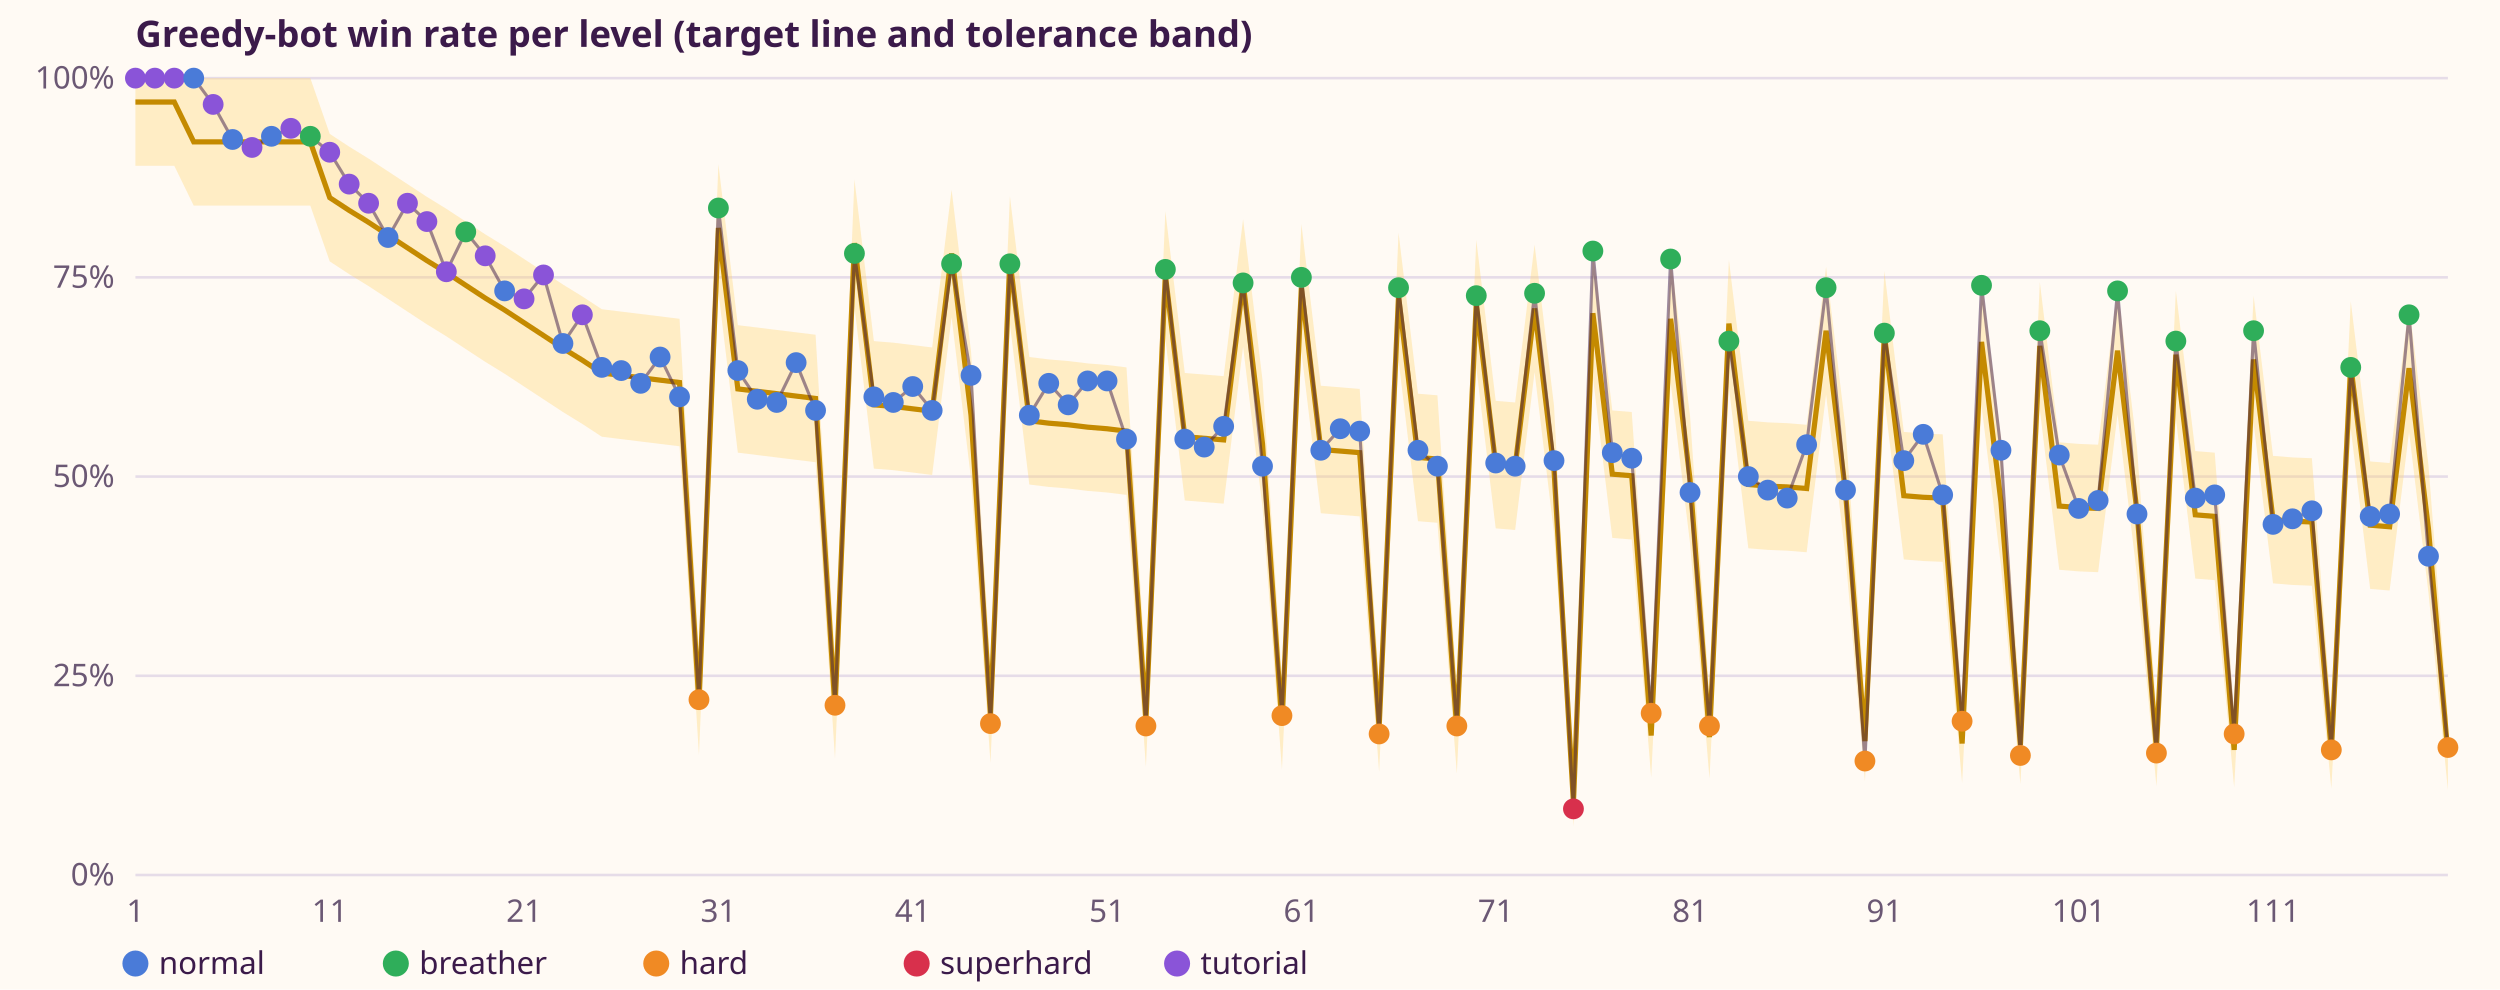
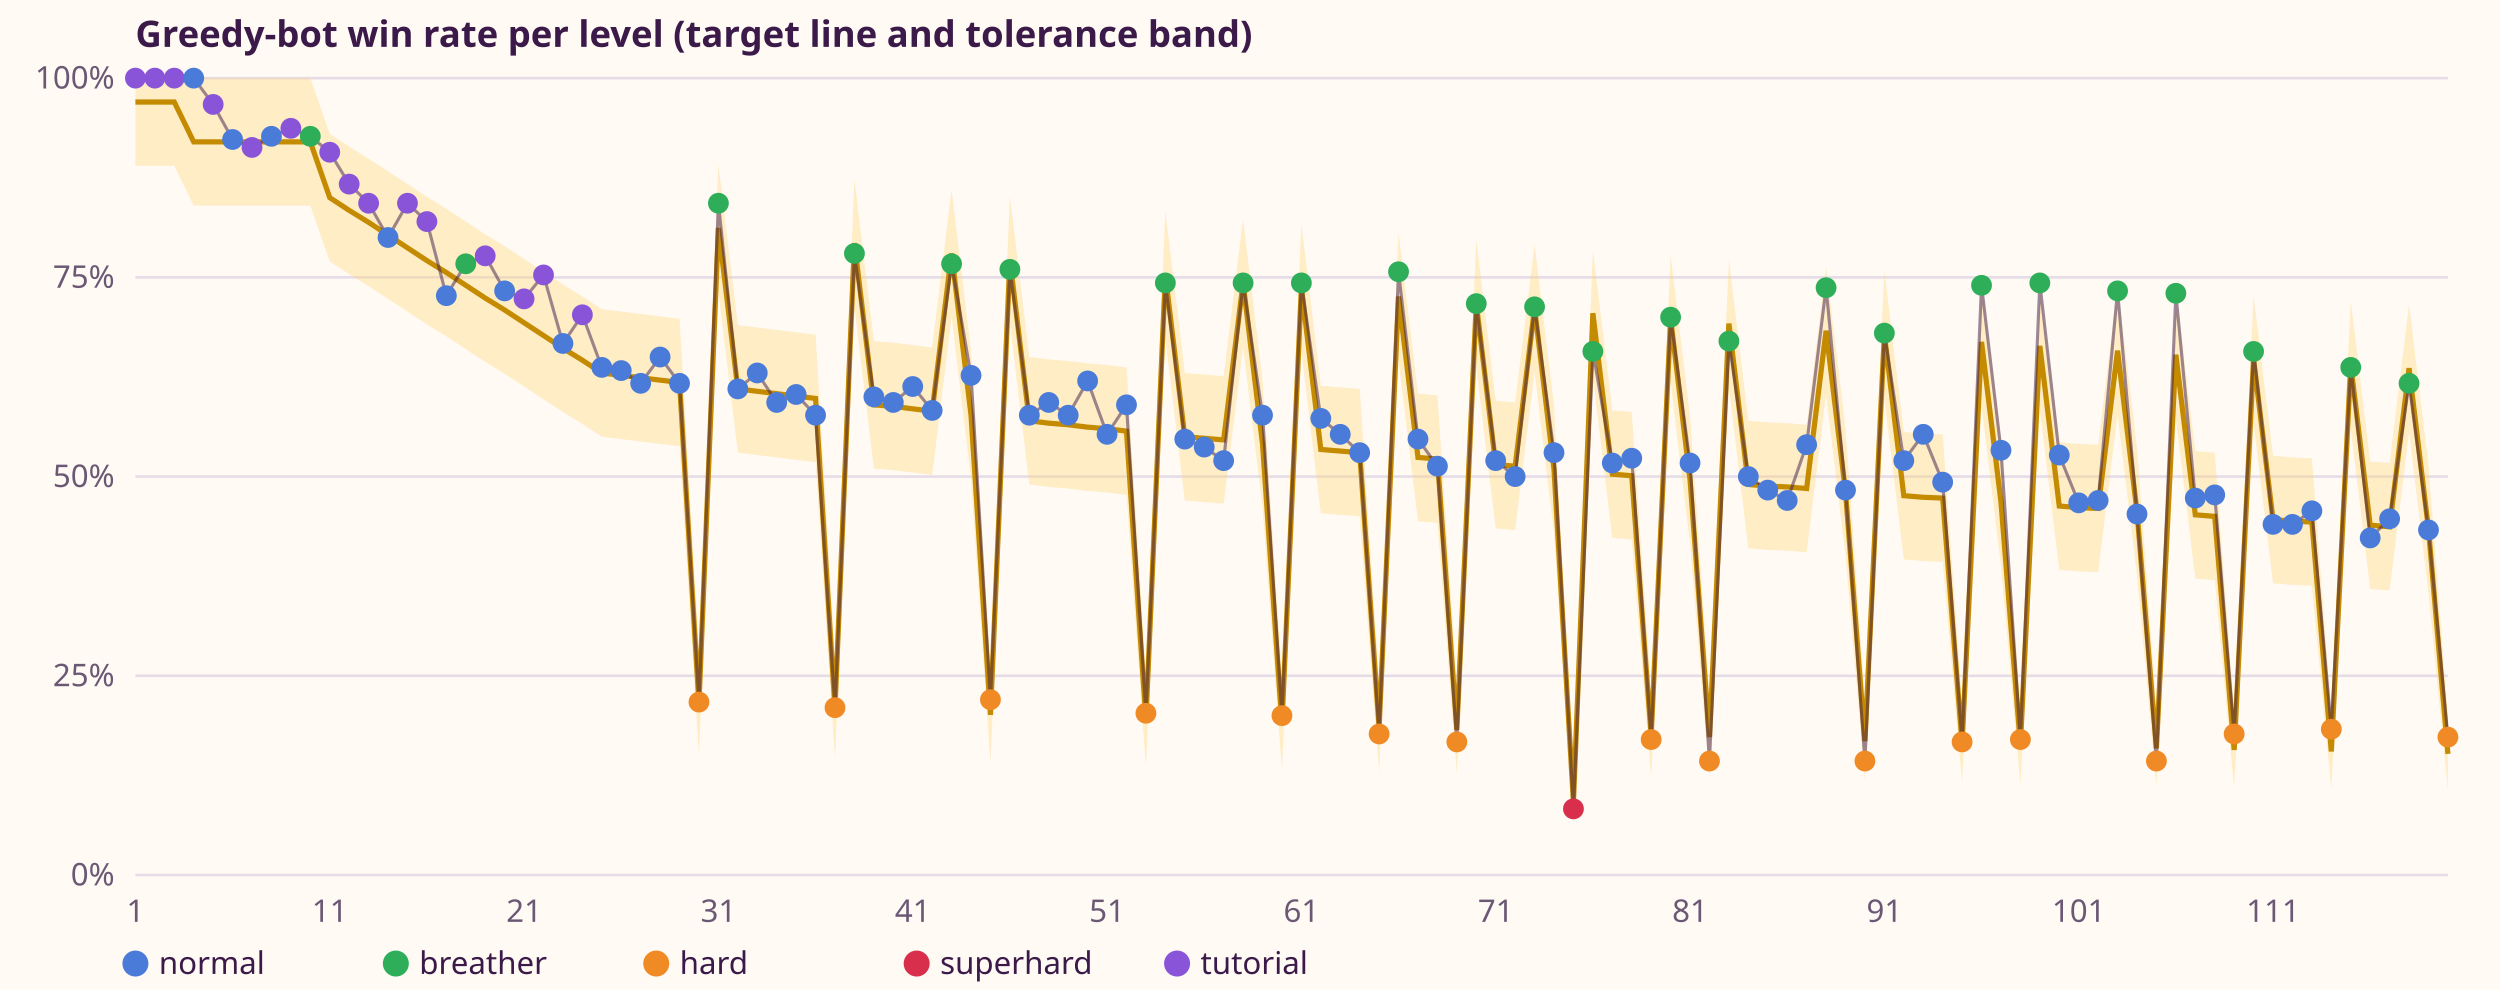
<svg xmlns="http://www.w3.org/2000/svg" width="960" height="380" viewBox="0 0 960 380" font-family="sans-serif" font-size="12">
  <rect width="960" height="380" fill="#fffaf4" />
  <text x="52" y="18" font-size="14" font-weight="bold" fill="#3b1a4a">Greedy-bot win rate per level (target line and tolerance band)</text>
  <line x1="52" x2="940" y1="336" y2="336" stroke="#e6dce8" />
  <text x="44" y="340" text-anchor="end" fill="#6b5874">0%</text>
  <line x1="52" x2="940" y1="259.5" y2="259.5" stroke="#e6dce8" />
  <text x="44" y="263.5" text-anchor="end" fill="#6b5874">25%</text>
  <line x1="52" x2="940" y1="183" y2="183" stroke="#e6dce8" />
  <text x="44" y="187" text-anchor="end" fill="#6b5874">50%</text>
  <line x1="52" x2="940" y1="106.5" y2="106.5" stroke="#e6dce8" />
  <text x="44" y="110.5" text-anchor="end" fill="#6b5874">75%</text>
  <line x1="52" x2="940" y1="30" y2="30" stroke="#e6dce8" />
  <text x="44" y="34" text-anchor="end" fill="#6b5874">100%</text>
  <polygon points="52,30 59.462,30 66.924,30 74.387,30 81.849,30 89.311,30 96.773,30 104.235,30 111.697,30 119.16,30 126.622,51.42 134.084,56.316 141.546,60.906 149.008,65.802 156.471,70.698 163.933,75.594 171.395,80.184 178.857,85.08 186.319,89.976 193.782,94.566 201.244,99.462 208.706,104.358 216.168,109.254 223.63,113.844 231.092,118.74 238.555,119.658 246.017,120.576 253.479,121.494 260.941,122.412 268.403,250.473 275.866,63.048 283.328,124.86 290.79,125.778 298.252,126.696 305.714,127.614 313.176,128.532 320.639,252.86 328.101,68.862 335.563,130.98 343.025,131.592 350.487,132.51 357.95,133.428 365.412,72.84 372.874,134.958 380.336,256.042 387.798,75.288 395.261,137.1 402.723,138.018 410.185,138.63 417.647,139.548 425.109,140.16 432.571,141.078 440.034,258.827 447.496,81.102 454.958,143.22 462.42,143.832 469.882,144.444 477.345,84.162 484.807,145.974 492.269,260.816 499.731,85.998 507.193,148.116 514.655,148.728 522.118,149.34 529.58,262.407 537.042,89.364 544.504,151.176 551.966,151.788 559.429,263.6 566.891,92.118 574.353,153.93 581.815,154.542 589.277,93.954 596.739,155.766 604.202,298.974 611.664,95.79 619.126,157.602 626.588,158.214 634.05,266.385 641.513,97.932 648.975,159.744 656.437,267.181 663.899,99.768 671.361,161.58 678.824,162.192 686.286,162.498 693.748,163.11 701.21,102.522 708.672,164.334 716.134,269.17 723.597,104.052 731.059,165.864 738.521,166.476 745.983,166.782 753.445,270.363 760.908,106.806 768.37,168.312 775.832,271.159 783.294,108.336 790.756,169.842 798.218,170.454 805.681,170.76 813.143,110.172 820.605,171.984 828.067,272.75 835.529,111.702 842.992,173.208 850.454,173.82 857.916,273.545 865.378,113.538 872.84,175.044 880.303,175.656 887.765,175.962 895.227,274.341 902.689,115.68 910.151,177.186 917.613,177.798 925.076,116.904 932.538,178.716 940,275.534 940,303.442 932.538,227.676 925.076,165.864 917.613,226.758 910.151,226.146 902.689,164.64 895.227,302.799 887.765,224.922 880.303,224.616 872.84,224.004 865.378,162.498 857.916,302.371 850.454,222.78 842.992,222.168 835.529,160.662 828.067,301.942 820.605,220.944 813.143,159.132 805.681,219.72 798.218,219.414 790.756,218.802 783.294,157.296 775.832,301.085 768.37,217.272 760.908,155.766 753.445,300.657 745.983,215.742 738.521,215.436 731.059,214.824 723.597,153.012 716.134,300.014 708.672,213.294 701.21,151.482 693.748,212.07 686.286,211.458 678.824,211.152 671.361,210.54 663.899,148.728 656.437,298.943 648.975,208.704 641.513,146.892 634.05,298.515 626.588,207.174 619.126,206.562 611.664,144.75 604.202,317.334 596.739,204.726 589.277,142.914 581.815,203.502 574.353,202.89 566.891,141.078 559.429,297.016 551.966,200.748 544.504,200.136 537.042,138.324 529.58,296.373 522.118,198.3 514.655,197.688 507.193,197.076 499.731,134.958 492.269,295.516 484.807,194.934 477.345,133.122 469.882,193.404 462.42,192.792 454.958,192.18 447.496,130.062 440.034,294.445 432.571,190.038 425.109,189.12 417.647,188.508 410.185,187.59 402.723,186.978 395.261,186.06 387.798,124.248 380.336,292.946 372.874,183.918 365.412,121.8 357.95,182.388 350.487,181.47 343.025,180.552 335.563,179.94 328.101,117.822 320.639,291.232 313.176,177.492 305.714,176.574 298.252,175.656 290.79,174.738 283.328,173.82 275.866,112.008 268.403,289.947 260.941,171.372 253.479,170.454 246.017,169.536 238.555,168.618 231.092,167.7 223.63,162.804 216.168,158.214 208.706,153.318 201.244,148.422 193.782,143.526 186.319,138.936 178.857,134.04 171.395,129.144 163.933,124.554 156.471,119.658 149.008,114.762 141.546,109.866 134.084,105.276 126.622,100.38 119.16,78.96 111.697,78.96 104.235,78.96 96.773,78.96 89.311,78.96 81.849,78.96 74.387,78.96 66.924,63.66 59.462,63.66 52,63.66" fill="#ffd36e" opacity="0.35" />
  <polyline points="52,39.18 59.462,39.18 66.924,39.18 74.387,54.48 81.849,54.48 89.311,54.48 96.773,54.48 104.235,54.48 111.697,54.48 119.16,54.48 126.622,75.9 134.084,80.796 141.546,85.386 149.008,90.282 156.471,95.178 163.933,100.074 171.395,104.664 178.857,109.56 186.319,114.456 193.782,119.046 201.244,123.942 208.706,128.838 216.168,133.734 223.63,138.324 231.092,143.22 238.555,144.138 246.017,145.056 253.479,145.974 260.941,146.892 268.403,270.21 275.866,87.528 283.328,149.34 290.79,150.258 298.252,151.176 305.714,152.094 313.176,153.012 320.639,272.046 328.101,93.342 335.563,155.46 343.025,156.072 350.487,156.99 357.95,157.908 365.412,97.32 372.874,159.438 380.336,274.494 387.798,99.768 395.261,161.58 402.723,162.498 410.185,163.11 417.647,164.028 425.109,164.64 432.571,165.558 440.034,276.636 447.496,105.582 454.958,167.7 462.42,168.312 469.882,168.924 477.345,108.642 484.807,170.454 492.269,278.166 499.731,110.478 507.193,172.596 514.655,173.208 522.118,173.82 529.58,279.39 537.042,113.844 544.504,175.656 551.966,176.268 559.429,280.308 566.891,116.598 574.353,178.41 581.815,179.022 589.277,118.434 596.739,180.246 604.202,308.154 611.664,120.27 619.126,182.082 626.588,182.694 634.05,282.45 641.513,122.412 648.975,184.224 656.437,283.062 663.899,124.248 671.361,186.06 678.824,186.672 686.286,186.978 693.748,187.59 701.21,127.002 708.672,188.814 716.134,284.592 723.597,128.532 731.059,190.344 738.521,190.956 745.983,191.262 753.445,285.51 760.908,131.286 768.37,192.792 775.832,286.122 783.294,132.816 790.756,194.322 798.218,194.934 805.681,195.24 813.143,134.652 820.605,196.464 828.067,287.346 835.529,136.182 842.992,197.688 850.454,198.3 857.916,287.958 865.378,138.018 872.84,199.524 880.303,200.136 887.765,200.442 895.227,288.57 902.689,140.16 910.151,201.666 917.613,202.278 925.076,141.384 932.538,203.196 940,289.488" fill="none" stroke="#c48a00" stroke-width="2" />
-   <polyline points="52,30 59.462,30 66.924,30 74.387,30 81.849,40.098 89.311,53.562 96.773,56.622 104.235,52.338 111.697,49.278 119.16,52.338 126.622,58.458 134.084,70.698 141.546,78.042 149.008,91.2 156.471,78.042 163.933,85.08 171.395,104.358 178.857,89.058 186.319,98.238 193.782,111.702 201.244,114.762 208.706,105.582 216.168,131.898 223.63,120.882 231.092,141.078 238.555,142.302 246.017,147.198 253.479,137.1 260.941,152.4 268.403,268.68 275.866,79.878 283.328,142.302 290.79,153.318 298.252,154.542 305.714,139.242 313.176,157.602 320.639,270.822 328.101,97.32 335.563,152.4 343.025,154.542 350.487,148.422 357.95,157.602 365.412,101.298 372.874,144.138 380.336,277.86 387.798,101.298 395.261,159.438 402.723,147.198 410.185,155.46 417.647,146.28 425.109,146.28 432.571,168.618 440.034,278.778 447.496,103.44 454.958,168.618 462.42,171.678 469.882,163.722 477.345,108.642 484.807,179.022 492.269,274.8 499.731,106.5 507.193,172.902 514.655,164.64 522.118,165.558 529.58,281.838 537.042,110.478 544.504,172.902 551.966,179.022 559.429,278.778 566.891,113.538 574.353,177.798 581.815,179.022 589.277,112.62 596.739,176.88 604.202,310.602 611.664,96.402 619.126,173.82 626.588,175.962 634.05,273.882 641.513,99.462 648.975,189.12 656.437,278.778 663.899,130.98 671.361,183 678.824,188.202 686.286,191.262 693.748,170.76 701.21,110.478 708.672,188.202 716.134,292.242 723.597,127.92 731.059,176.88 738.521,166.782 745.983,190.038 753.445,276.942 760.908,109.56 768.37,172.902 775.832,290.1 783.294,127.002 790.756,174.738 798.218,195.24 805.681,192.18 813.143,111.702 820.605,197.382 828.067,289.182 835.529,130.98 842.992,191.262 850.454,190.038 857.916,281.838 865.378,127.002 872.84,201.36 880.303,199.218 887.765,196.158 895.227,287.958 902.689,141.078 910.151,198.3 917.613,197.382 925.076,120.882 932.538,213.6 940,287.04" fill="none" stroke="#3b1a4a" stroke-width="1.2" opacity="0.5" />
+   <polyline points="52,30 59.462,30 66.924,30 74.387,30 81.849,40.098 89.311,53.562 96.773,56.622 104.235,52.338 111.697,49.278 119.16,52.338 126.622,58.458 134.084,70.698 141.546,78.042 149.008,91.2 156.471,78.042 163.933,85.08 171.395,113.538 178.857,101.298 186.319,98.238 193.782,111.702 201.244,114.762 208.706,105.582 216.168,131.898 223.63,120.882 231.092,141.078 238.555,142.302 246.017,147.198 253.479,137.1 260.941,147.198 268.403,269.598 275.866,78.042 283.328,149.34 290.79,143.22 298.252,154.542 305.714,151.482 313.176,159.438 320.639,271.74 328.101,97.32 335.563,152.4 343.025,154.542 350.487,148.422 357.95,157.602 365.412,101.298 372.874,144.138 380.336,268.68 387.798,103.44 395.261,159.438 402.723,154.542 410.185,159.438 417.647,146.28 425.109,166.782 432.571,155.46 440.034,273.882 447.496,108.642 454.958,168.618 462.42,171.678 469.882,176.88 477.345,108.642 484.807,159.438 492.269,274.8 499.731,108.642 507.193,160.662 514.655,166.782 522.118,173.82 529.58,281.838 537.042,104.358 544.504,168.618 551.966,179.022 559.429,284.898 566.891,116.598 574.353,176.88 581.815,183 589.277,117.822 596.739,173.82 604.202,310.602 611.664,134.958 619.126,177.798 626.588,175.962 634.05,283.98 641.513,121.8 648.975,177.798 656.437,292.242 663.899,130.98 671.361,183 678.824,188.202 686.286,192.18 693.748,170.76 701.21,110.478 708.672,188.202 716.134,292.242 723.597,127.92 731.059,176.88 738.521,166.782 745.983,185.142 753.445,284.898 760.908,109.56 768.37,172.902 775.832,283.98 783.294,108.642 790.756,174.738 798.218,193.098 805.681,192.18 813.143,111.702 820.605,197.382 828.067,292.242 835.529,112.62 842.992,191.262 850.454,190.038 857.916,281.838 865.378,134.958 872.84,201.36 880.303,201.36 887.765,196.158 895.227,280.002 902.689,141.078 910.151,206.562 917.613,199.218 925.076,147.198 932.538,203.502 940,283.062" fill="none" stroke="#3b1a4a" stroke-width="1.2" opacity="0.5" />
  <circle cx="52" cy="30" r="4" fill="#8a54d8" />
  <circle cx="59.462" cy="30" r="4" fill="#8a54d8" />
  <circle cx="66.924" cy="30" r="4" fill="#8a54d8" />
  <circle cx="74.387" cy="30" r="4" fill="#4a7bd8" />
  <circle cx="81.849" cy="40.098" r="4" fill="#8a54d8" />
  <circle cx="89.311" cy="53.562" r="4" fill="#4a7bd8" />
  <circle cx="96.773" cy="56.622" r="4" fill="#8a54d8" />
  <circle cx="104.235" cy="52.338" r="4" fill="#4a7bd8" />
  <circle cx="111.697" cy="49.278" r="4" fill="#8a54d8" />
  <circle cx="119.16" cy="52.338" r="4" fill="#2fae5a" />
  <circle cx="126.622" cy="58.458" r="4" fill="#8a54d8" />
  <circle cx="134.084" cy="70.698" r="4" fill="#8a54d8" />
  <circle cx="141.546" cy="78.042" r="4" fill="#8a54d8" />
  <circle cx="149.008" cy="91.2" r="4" fill="#4a7bd8" />
  <circle cx="156.471" cy="78.042" r="4" fill="#8a54d8" />
  <circle cx="163.933" cy="85.08" r="4" fill="#8a54d8" />
-   <circle cx="171.395" cy="104.358" r="4" fill="#8a54d8" />
-   <circle cx="178.857" cy="89.058" r="4" fill="#2fae5a" />
+   <circle cx="171.395" cy="113.538" r="4" fill="#4a7bd8" />
+   <circle cx="178.857" cy="101.298" r="4" fill="#2fae5a" />
  <circle cx="186.319" cy="98.238" r="4" fill="#8a54d8" />
  <circle cx="193.782" cy="111.702" r="4" fill="#4a7bd8" />
  <circle cx="201.244" cy="114.762" r="4" fill="#8a54d8" />
  <circle cx="208.706" cy="105.582" r="4" fill="#8a54d8" />
  <circle cx="216.168" cy="131.898" r="4" fill="#4a7bd8" />
  <circle cx="223.63" cy="120.882" r="4" fill="#8a54d8" />
  <circle cx="231.092" cy="141.078" r="4" fill="#4a7bd8" />
  <circle cx="238.555" cy="142.302" r="4" fill="#4a7bd8" />
  <circle cx="246.017" cy="147.198" r="4" fill="#4a7bd8" />
  <circle cx="253.479" cy="137.1" r="4" fill="#4a7bd8" />
-   <circle cx="260.941" cy="152.4" r="4" fill="#4a7bd8" />
-   <circle cx="268.403" cy="268.68" r="4" fill="#f08a24" />
-   <circle cx="275.866" cy="79.878" r="4" fill="#2fae5a" />
-   <circle cx="283.328" cy="142.302" r="4" fill="#4a7bd8" />
-   <circle cx="290.79" cy="153.318" r="4" fill="#4a7bd8" />
+   <circle cx="260.941" cy="147.198" r="4" fill="#4a7bd8" />
+   <circle cx="268.403" cy="269.598" r="4" fill="#f08a24" />
+   <circle cx="275.866" cy="78.042" r="4" fill="#2fae5a" />
+   <circle cx="283.328" cy="149.34" r="4" fill="#4a7bd8" />
+   <circle cx="290.79" cy="143.22" r="4" fill="#4a7bd8" />
  <circle cx="298.252" cy="154.542" r="4" fill="#4a7bd8" />
-   <circle cx="305.714" cy="139.242" r="4" fill="#4a7bd8" />
-   <circle cx="313.176" cy="157.602" r="4" fill="#4a7bd8" />
-   <circle cx="320.639" cy="270.822" r="4" fill="#f08a24" />
+   <circle cx="305.714" cy="151.482" r="4" fill="#4a7bd8" />
+   <circle cx="313.176" cy="159.438" r="4" fill="#4a7bd8" />
+   <circle cx="320.639" cy="271.74" r="4" fill="#f08a24" />
  <circle cx="328.101" cy="97.32" r="4" fill="#2fae5a" />
  <circle cx="335.563" cy="152.4" r="4" fill="#4a7bd8" />
  <circle cx="343.025" cy="154.542" r="4" fill="#4a7bd8" />
  <circle cx="350.487" cy="148.422" r="4" fill="#4a7bd8" />
  <circle cx="357.95" cy="157.602" r="4" fill="#4a7bd8" />
  <circle cx="365.412" cy="101.298" r="4" fill="#2fae5a" />
  <circle cx="372.874" cy="144.138" r="4" fill="#4a7bd8" />
-   <circle cx="380.336" cy="277.86" r="4" fill="#f08a24" />
-   <circle cx="387.798" cy="101.298" r="4" fill="#2fae5a" />
+   <circle cx="380.336" cy="268.68" r="4" fill="#f08a24" />
+   <circle cx="387.798" cy="103.44" r="4" fill="#2fae5a" />
  <circle cx="395.261" cy="159.438" r="4" fill="#4a7bd8" />
-   <circle cx="402.723" cy="147.198" r="4" fill="#4a7bd8" />
-   <circle cx="410.185" cy="155.46" r="4" fill="#4a7bd8" />
+   <circle cx="402.723" cy="154.542" r="4" fill="#4a7bd8" />
+   <circle cx="410.185" cy="159.438" r="4" fill="#4a7bd8" />
  <circle cx="417.647" cy="146.28" r="4" fill="#4a7bd8" />
-   <circle cx="425.109" cy="146.28" r="4" fill="#4a7bd8" />
-   <circle cx="432.571" cy="168.618" r="4" fill="#4a7bd8" />
-   <circle cx="440.034" cy="278.778" r="4" fill="#f08a24" />
-   <circle cx="447.496" cy="103.44" r="4" fill="#2fae5a" />
+   <circle cx="425.109" cy="166.782" r="4" fill="#4a7bd8" />
+   <circle cx="432.571" cy="155.46" r="4" fill="#4a7bd8" />
+   <circle cx="440.034" cy="273.882" r="4" fill="#f08a24" />
+   <circle cx="447.496" cy="108.642" r="4" fill="#2fae5a" />
  <circle cx="454.958" cy="168.618" r="4" fill="#4a7bd8" />
  <circle cx="462.42" cy="171.678" r="4" fill="#4a7bd8" />
-   <circle cx="469.882" cy="163.722" r="4" fill="#4a7bd8" />
+   <circle cx="469.882" cy="176.88" r="4" fill="#4a7bd8" />
  <circle cx="477.345" cy="108.642" r="4" fill="#2fae5a" />
-   <circle cx="484.807" cy="179.022" r="4" fill="#4a7bd8" />
+   <circle cx="484.807" cy="159.438" r="4" fill="#4a7bd8" />
  <circle cx="492.269" cy="274.8" r="4" fill="#f08a24" />
-   <circle cx="499.731" cy="106.5" r="4" fill="#2fae5a" />
-   <circle cx="507.193" cy="172.902" r="4" fill="#4a7bd8" />
-   <circle cx="514.655" cy="164.64" r="4" fill="#4a7bd8" />
-   <circle cx="522.118" cy="165.558" r="4" fill="#4a7bd8" />
+   <circle cx="499.731" cy="108.642" r="4" fill="#2fae5a" />
+   <circle cx="507.193" cy="160.662" r="4" fill="#4a7bd8" />
+   <circle cx="514.655" cy="166.782" r="4" fill="#4a7bd8" />
+   <circle cx="522.118" cy="173.82" r="4" fill="#4a7bd8" />
  <circle cx="529.58" cy="281.838" r="4" fill="#f08a24" />
-   <circle cx="537.042" cy="110.478" r="4" fill="#2fae5a" />
-   <circle cx="544.504" cy="172.902" r="4" fill="#4a7bd8" />
+   <circle cx="537.042" cy="104.358" r="4" fill="#2fae5a" />
+   <circle cx="544.504" cy="168.618" r="4" fill="#4a7bd8" />
  <circle cx="551.966" cy="179.022" r="4" fill="#4a7bd8" />
-   <circle cx="559.429" cy="278.778" r="4" fill="#f08a24" />
-   <circle cx="566.891" cy="113.538" r="4" fill="#2fae5a" />
-   <circle cx="574.353" cy="177.798" r="4" fill="#4a7bd8" />
-   <circle cx="581.815" cy="179.022" r="4" fill="#4a7bd8" />
-   <circle cx="589.277" cy="112.62" r="4" fill="#2fae5a" />
-   <circle cx="596.739" cy="176.88" r="4" fill="#4a7bd8" />
+   <circle cx="559.429" cy="284.898" r="4" fill="#f08a24" />
+   <circle cx="566.891" cy="116.598" r="4" fill="#2fae5a" />
+   <circle cx="574.353" cy="176.88" r="4" fill="#4a7bd8" />
+   <circle cx="581.815" cy="183" r="4" fill="#4a7bd8" />
+   <circle cx="589.277" cy="117.822" r="4" fill="#2fae5a" />
+   <circle cx="596.739" cy="173.82" r="4" fill="#4a7bd8" />
  <circle cx="604.202" cy="310.602" r="4" fill="#d8304c" />
-   <circle cx="611.664" cy="96.402" r="4" fill="#2fae5a" />
-   <circle cx="619.126" cy="173.82" r="4" fill="#4a7bd8" />
+   <circle cx="611.664" cy="134.958" r="4" fill="#2fae5a" />
+   <circle cx="619.126" cy="177.798" r="4" fill="#4a7bd8" />
  <circle cx="626.588" cy="175.962" r="4" fill="#4a7bd8" />
-   <circle cx="634.05" cy="273.882" r="4" fill="#f08a24" />
-   <circle cx="641.513" cy="99.462" r="4" fill="#2fae5a" />
-   <circle cx="648.975" cy="189.12" r="4" fill="#4a7bd8" />
-   <circle cx="656.437" cy="278.778" r="4" fill="#f08a24" />
+   <circle cx="634.05" cy="283.98" r="4" fill="#f08a24" />
+   <circle cx="641.513" cy="121.8" r="4" fill="#2fae5a" />
+   <circle cx="648.975" cy="177.798" r="4" fill="#4a7bd8" />
+   <circle cx="656.437" cy="292.242" r="4" fill="#f08a24" />
  <circle cx="663.899" cy="130.98" r="4" fill="#2fae5a" />
  <circle cx="671.361" cy="183" r="4" fill="#4a7bd8" />
  <circle cx="678.824" cy="188.202" r="4" fill="#4a7bd8" />
-   <circle cx="686.286" cy="191.262" r="4" fill="#4a7bd8" />
+   <circle cx="686.286" cy="192.18" r="4" fill="#4a7bd8" />
  <circle cx="693.748" cy="170.76" r="4" fill="#4a7bd8" />
  <circle cx="701.21" cy="110.478" r="4" fill="#2fae5a" />
  <circle cx="708.672" cy="188.202" r="4" fill="#4a7bd8" />
  <circle cx="716.134" cy="292.242" r="4" fill="#f08a24" />
  <circle cx="723.597" cy="127.92" r="4" fill="#2fae5a" />
  <circle cx="731.059" cy="176.88" r="4" fill="#4a7bd8" />
  <circle cx="738.521" cy="166.782" r="4" fill="#4a7bd8" />
-   <circle cx="745.983" cy="190.038" r="4" fill="#4a7bd8" />
-   <circle cx="753.445" cy="276.942" r="4" fill="#f08a24" />
+   <circle cx="745.983" cy="185.142" r="4" fill="#4a7bd8" />
+   <circle cx="753.445" cy="284.898" r="4" fill="#f08a24" />
  <circle cx="760.908" cy="109.56" r="4" fill="#2fae5a" />
  <circle cx="768.37" cy="172.902" r="4" fill="#4a7bd8" />
-   <circle cx="775.832" cy="290.1" r="4" fill="#f08a24" />
-   <circle cx="783.294" cy="127.002" r="4" fill="#2fae5a" />
+   <circle cx="775.832" cy="283.98" r="4" fill="#f08a24" />
+   <circle cx="783.294" cy="108.642" r="4" fill="#2fae5a" />
  <circle cx="790.756" cy="174.738" r="4" fill="#4a7bd8" />
-   <circle cx="798.218" cy="195.24" r="4" fill="#4a7bd8" />
+   <circle cx="798.218" cy="193.098" r="4" fill="#4a7bd8" />
  <circle cx="805.681" cy="192.18" r="4" fill="#4a7bd8" />
  <circle cx="813.143" cy="111.702" r="4" fill="#2fae5a" />
  <circle cx="820.605" cy="197.382" r="4" fill="#4a7bd8" />
-   <circle cx="828.067" cy="289.182" r="4" fill="#f08a24" />
-   <circle cx="835.529" cy="130.98" r="4" fill="#2fae5a" />
+   <circle cx="828.067" cy="292.242" r="4" fill="#f08a24" />
+   <circle cx="835.529" cy="112.62" r="4" fill="#2fae5a" />
  <circle cx="842.992" cy="191.262" r="4" fill="#4a7bd8" />
  <circle cx="850.454" cy="190.038" r="4" fill="#4a7bd8" />
  <circle cx="857.916" cy="281.838" r="4" fill="#f08a24" />
-   <circle cx="865.378" cy="127.002" r="4" fill="#2fae5a" />
+   <circle cx="865.378" cy="134.958" r="4" fill="#2fae5a" />
  <circle cx="872.84" cy="201.36" r="4" fill="#4a7bd8" />
-   <circle cx="880.303" cy="199.218" r="4" fill="#4a7bd8" />
+   <circle cx="880.303" cy="201.36" r="4" fill="#4a7bd8" />
  <circle cx="887.765" cy="196.158" r="4" fill="#4a7bd8" />
-   <circle cx="895.227" cy="287.958" r="4" fill="#f08a24" />
+   <circle cx="895.227" cy="280.002" r="4" fill="#f08a24" />
  <circle cx="902.689" cy="141.078" r="4" fill="#2fae5a" />
-   <circle cx="910.151" cy="198.3" r="4" fill="#4a7bd8" />
-   <circle cx="917.613" cy="197.382" r="4" fill="#4a7bd8" />
-   <circle cx="925.076" cy="120.882" r="4" fill="#2fae5a" />
-   <circle cx="932.538" cy="213.6" r="4" fill="#4a7bd8" />
-   <circle cx="940" cy="287.04" r="4" fill="#f08a24" />
+   <circle cx="910.151" cy="206.562" r="4" fill="#4a7bd8" />
+   <circle cx="917.613" cy="199.218" r="4" fill="#4a7bd8" />
+   <circle cx="925.076" cy="147.198" r="4" fill="#2fae5a" />
+   <circle cx="932.538" cy="203.502" r="4" fill="#4a7bd8" />
+   <circle cx="940" cy="283.062" r="4" fill="#f08a24" />
  <text x="52" y="354" text-anchor="middle" fill="#6b5874">1</text>
  <text x="126.622" y="354" text-anchor="middle" fill="#6b5874">11</text>
  <text x="201.244" y="354" text-anchor="middle" fill="#6b5874">21</text>
  <text x="275.866" y="354" text-anchor="middle" fill="#6b5874">31</text>
  <text x="350.487" y="354" text-anchor="middle" fill="#6b5874">41</text>
  <text x="425.109" y="354" text-anchor="middle" fill="#6b5874">51</text>
  <text x="499.731" y="354" text-anchor="middle" fill="#6b5874">61</text>
  <text x="574.353" y="354" text-anchor="middle" fill="#6b5874">71</text>
  <text x="648.975" y="354" text-anchor="middle" fill="#6b5874">81</text>
  <text x="723.597" y="354" text-anchor="middle" fill="#6b5874">91</text>
  <text x="798.218" y="354" text-anchor="middle" fill="#6b5874">101</text>
  <text x="872.84" y="354" text-anchor="middle" fill="#6b5874">111</text>
  <circle cx="52" cy="370" r="5" fill="#4a7bd8" />
  <text x="61" y="374" fill="#3b1a4a">normal</text>
  <circle cx="152" cy="370" r="5" fill="#2fae5a" />
  <text x="161" y="374" fill="#3b1a4a">breather</text>
  <circle cx="252" cy="370" r="5" fill="#f08a24" />
  <text x="261" y="374" fill="#3b1a4a">hard</text>
  <circle cx="352" cy="370" r="5" fill="#d8304c" />
  <text x="361" y="374" fill="#3b1a4a">superhard</text>
  <circle cx="452" cy="370" r="5" fill="#8a54d8" />
  <text x="461" y="374" fill="#3b1a4a">tutorial</text>
</svg>
